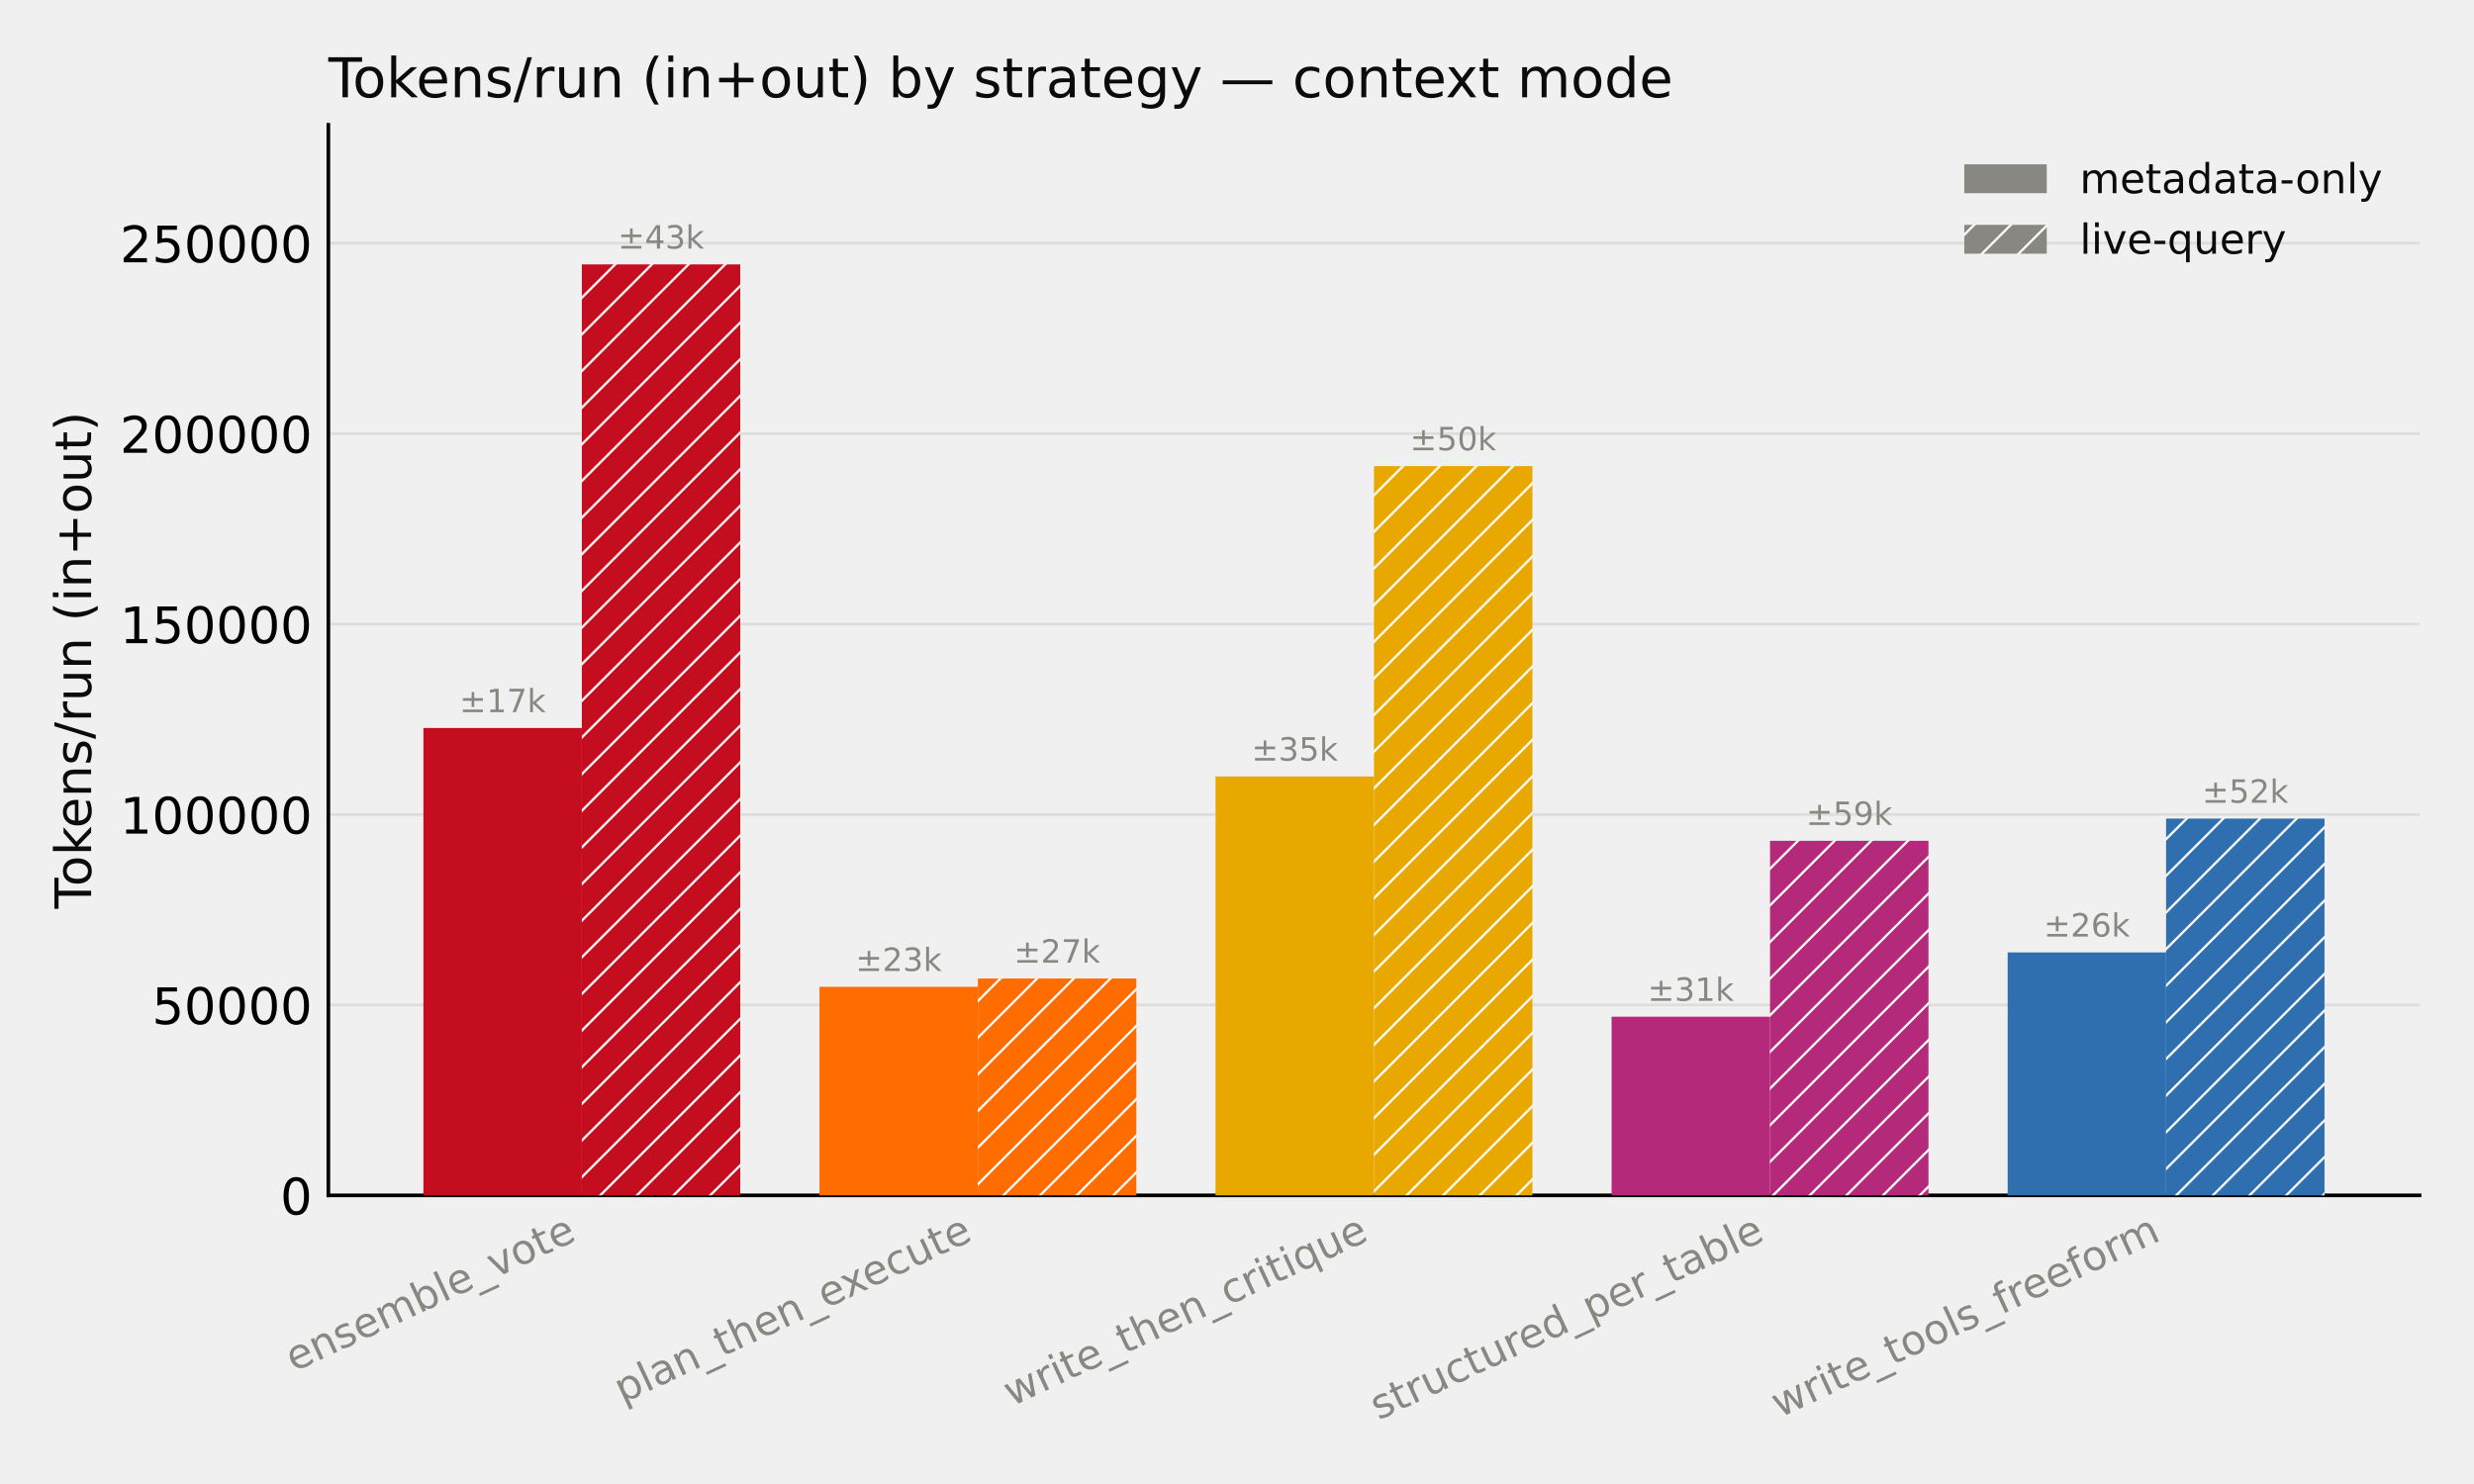
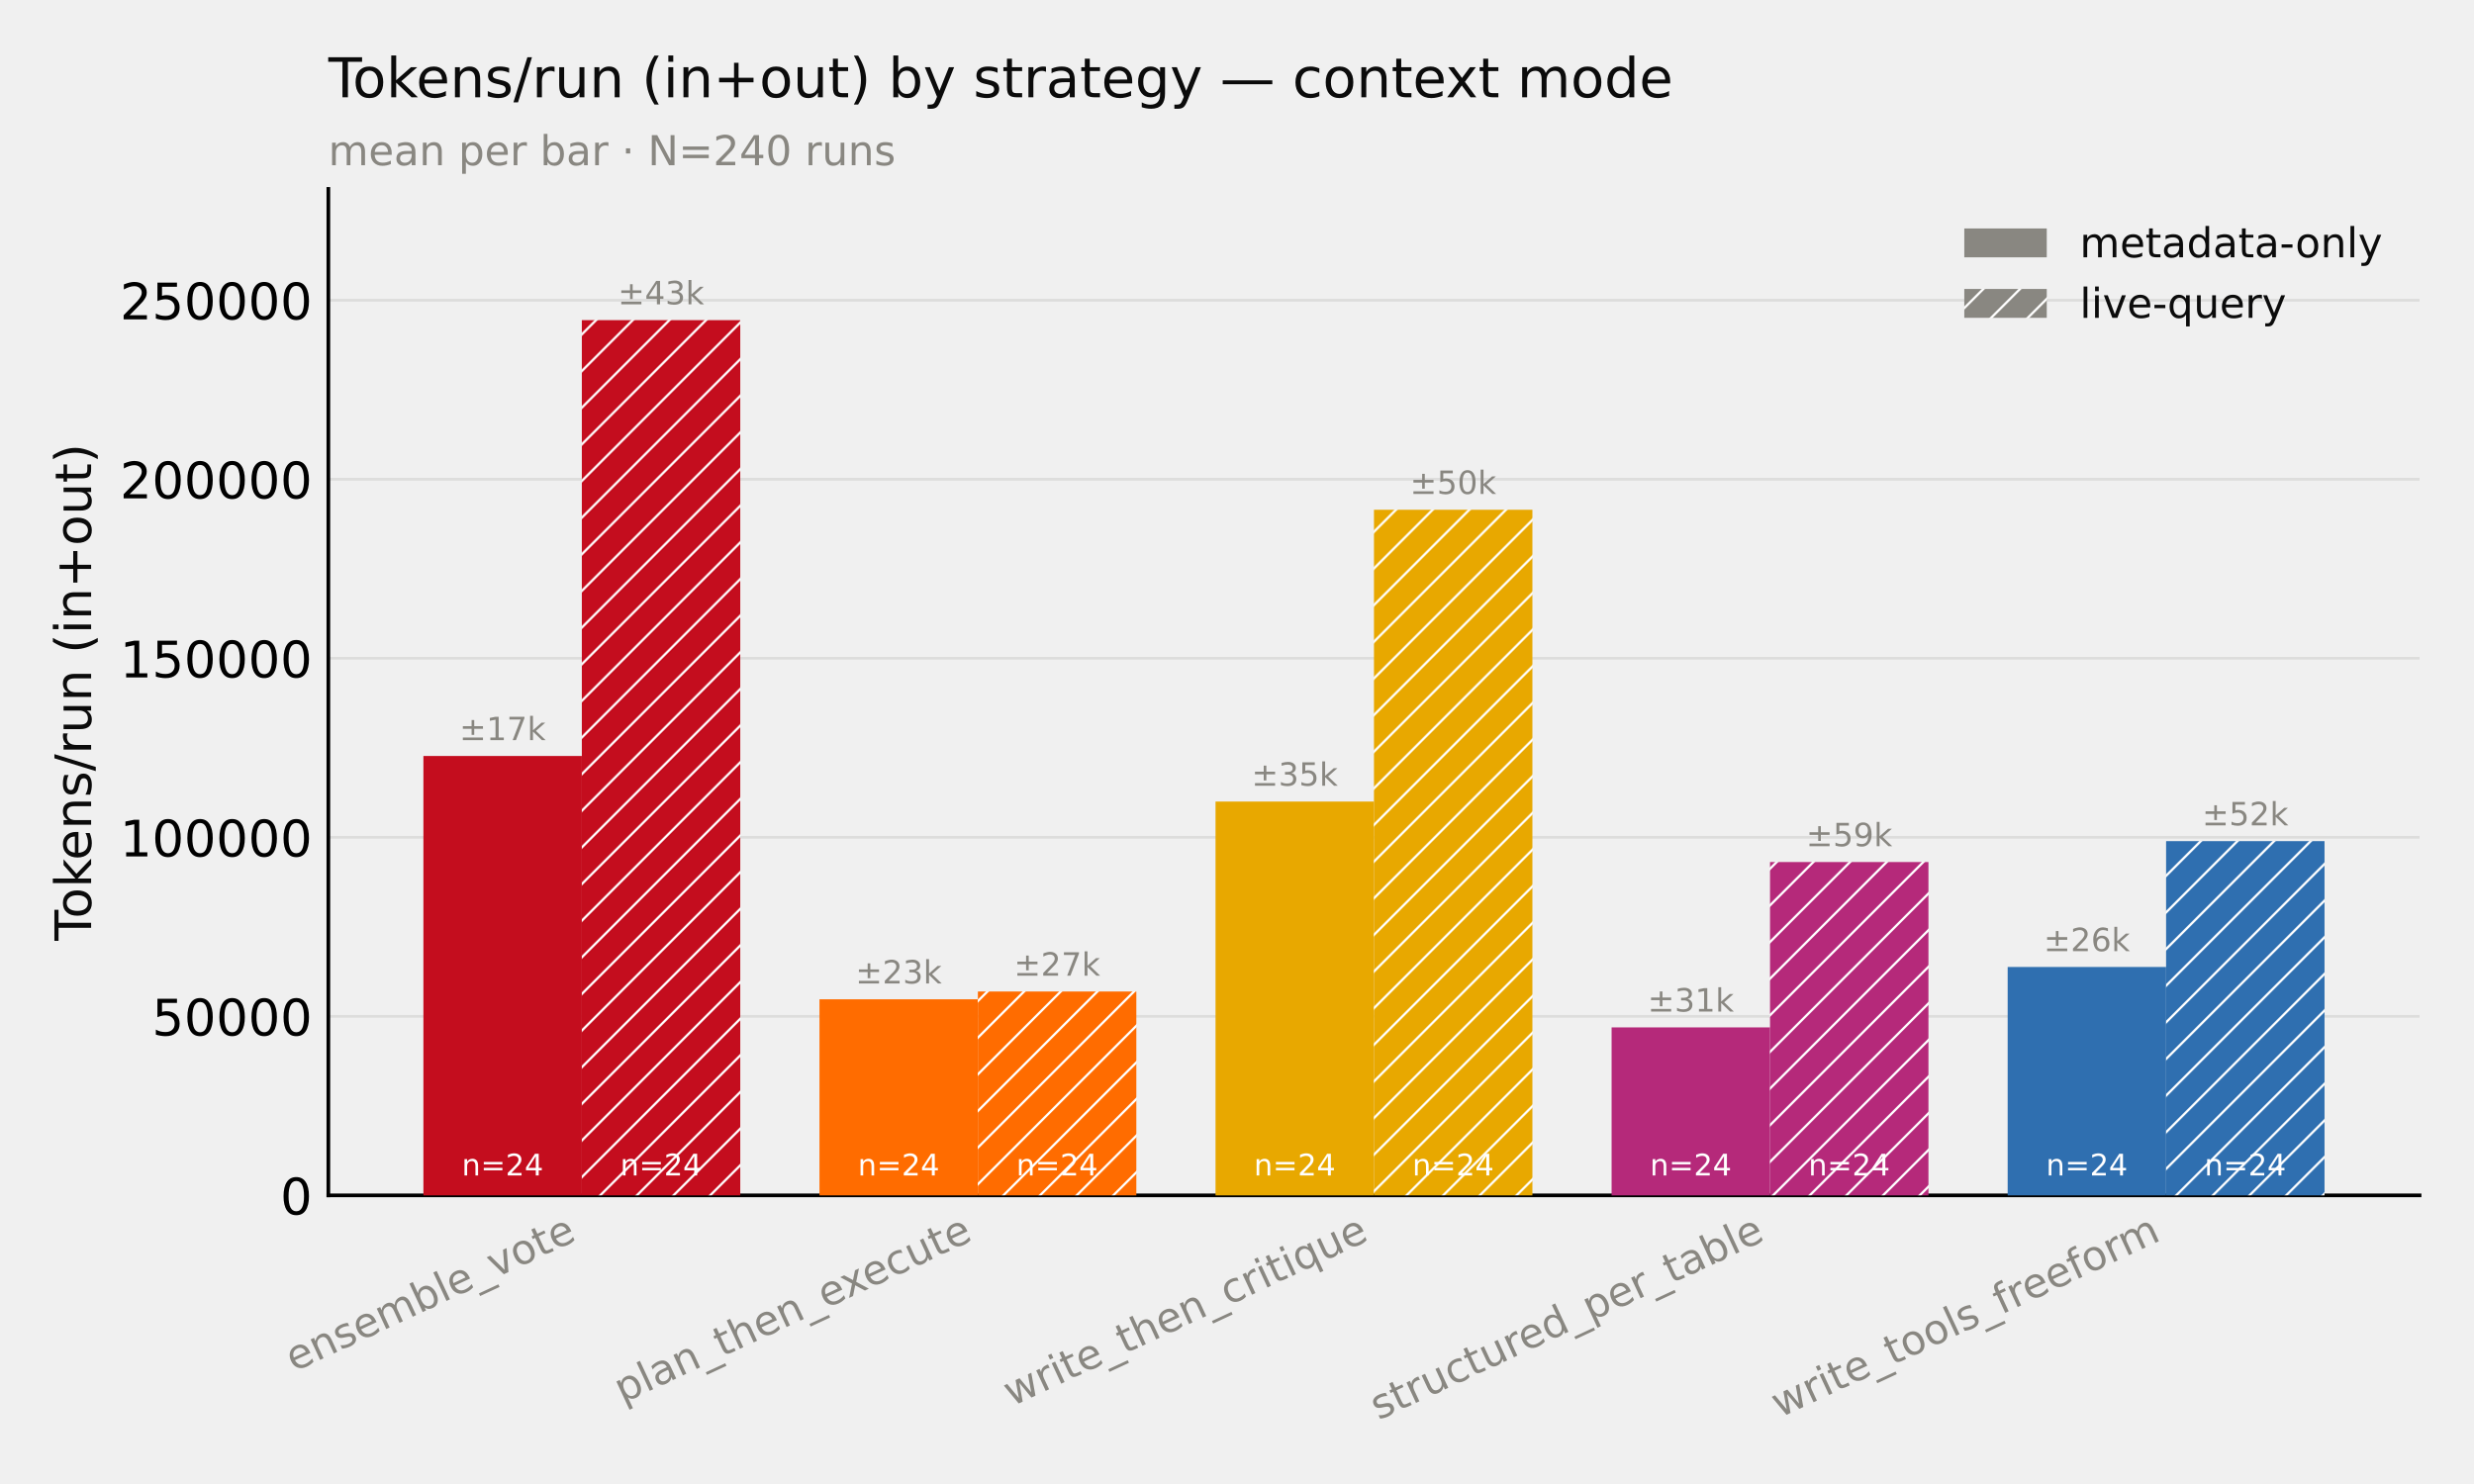
<svg xmlns="http://www.w3.org/2000/svg" width="540pt" height="324pt" viewBox="0 0 540 324" version="1.1">
  <defs>
    <style type="text/css">*{stroke-linejoin: round; stroke-linecap: butt}</style>
  </defs>
  <g id="figure_1">
    <g id="patch_1">
      <path d="M 0 324  L 540 324  L 540 0  L 0 0  L 0 324  z " style="fill: none" />
    </g>
    <g id="axes_1">
      <g id="patch_2">
-         <path d="M 71.67 260.982  L 528.12 260.982  L 528.12 27.24  L 71.67 27.24  L 71.67 260.982  z " style="fill: none" />
+         <path d="M 71.67 260.982  L 528.12 260.982  L 528.12 41.24  L 71.67 41.24  L 71.67 260.982  z " style="fill: none" />
      </g>
      <g id="matplotlib.axis_1">
        <g id="xtick_1">
          <g id="line2d_1" />
          <g id="text_1">
            <text style="font-size: 9px; font-family: 'DejaVu Sans', 'Bitstream Vera Sans', 'Computer Modern Sans Serif', 'Lucida Grande', 'Verdana', 'Geneva', 'Lucid', 'Arial', 'Helvetica', 'Avant Garde', sans-serif; fill: #898781" transform="translate(64.12176 299.5812) rotate(-25)">ensemble_vote</text>
          </g>
        </g>
        <g id="xtick_2">
          <g id="line2d_2" />
          <g id="text_2">
            <text style="font-size: 9px; font-family: 'DejaVu Sans', 'Bitstream Vera Sans', 'Computer Modern Sans Serif', 'Lucida Grande', 'Verdana', 'Geneva', 'Lucid', 'Arial', 'Helvetica', 'Avant Garde', sans-serif; fill: #898781" transform="translate(135.8859 306.4289) rotate(-25)">plan_then_execute</text>
          </g>
        </g>
        <g id="xtick_3">
          <g id="line2d_3" />
          <g id="text_3">
            <text style="font-size: 9px; font-family: 'DejaVu Sans', 'Bitstream Vera Sans', 'Computer Modern Sans Serif', 'Lucida Grande', 'Verdana', 'Geneva', 'Lucid', 'Arial', 'Helvetica', 'Avant Garde', sans-serif; fill: #898781" transform="translate(220.8449 307.1236) rotate(-25)">write_then_critique</text>
          </g>
        </g>
        <g id="xtick_4">
          <g id="line2d_4" />
          <g id="text_4">
            <text style="font-size: 9px; font-family: 'DejaVu Sans', 'Bitstream Vera Sans', 'Computer Modern Sans Serif', 'Lucida Grande', 'Verdana', 'Geneva', 'Lucid', 'Arial', 'Helvetica', 'Avant Garde', sans-serif; fill: #898781" transform="translate(300.8919 310.1088) rotate(-25)">structured_per_table</text>
          </g>
        </g>
        <g id="xtick_5">
          <g id="line2d_5" />
          <g id="text_5">
            <text style="font-size: 9px; font-family: 'DejaVu Sans', 'Bitstream Vera Sans', 'Computer Modern Sans Serif', 'Lucida Grande', 'Verdana', 'Geneva', 'Lucid', 'Arial', 'Helvetica', 'Avant Garde', sans-serif; fill: #898781" transform="translate(388.4407 309.5959) rotate(-25)">write_tools_freeform</text>
          </g>
        </g>
      </g>
      <g id="matplotlib.axis_2">
        <g id="ytick_1">
          <g id="line2d_6">
-             <path d="M 71.67 260.982  L 528.12 260.982  " clip-path="url(#p5acf7dabe0)" style="fill: none; stroke: #898781; stroke-opacity: 0.18; stroke-width: 0.6; stroke-linecap: square" />
+             <path d="M 71.67 260.982  L 528.12 260.982  " clip-path="url(#p4168f8cdbf)" style="fill: none; stroke: #898781; stroke-opacity: 0.18; stroke-width: 0.6; stroke-linecap: square" />
          </g>
          <g id="line2d_7" />
          <g id="text_6">
            <text style="font-size: 11px; font-family: 'DejaVu Sans', 'Bitstream Vera Sans', 'Computer Modern Sans Serif', 'Lucida Grande', 'Verdana', 'Geneva', 'Lucid', 'Arial', 'Helvetica', 'Avant Garde', sans-serif; text-anchor: end" x="68.17" y="265.161" transform="rotate(-0 68.17 265.1614)">0</text>
          </g>
        </g>
        <g id="ytick_2">
          <g id="line2d_8">
-             <path d="M 71.67 219.405  L 528.12 219.405  " clip-path="url(#p5acf7dabe0)" style="fill: none; stroke: #898781; stroke-opacity: 0.18; stroke-width: 0.6; stroke-linecap: square" />
+             <path d="M 71.67 221.895  L 528.12 221.895  " clip-path="url(#p4168f8cdbf)" style="fill: none; stroke: #898781; stroke-opacity: 0.18; stroke-width: 0.6; stroke-linecap: square" />
          </g>
          <g id="line2d_9" />
          <g id="text_7">
-             <text style="font-size: 11px; font-family: 'DejaVu Sans', 'Bitstream Vera Sans', 'Computer Modern Sans Serif', 'Lucida Grande', 'Verdana', 'Geneva', 'Lucid', 'Arial', 'Helvetica', 'Avant Garde', sans-serif; text-anchor: end" x="68.17" y="223.584" transform="rotate(-0 68.17 223.5841)">50000</text>
+             <text style="font-size: 11px; font-family: 'DejaVu Sans', 'Bitstream Vera Sans', 'Computer Modern Sans Serif', 'Lucida Grande', 'Verdana', 'Geneva', 'Lucid', 'Arial', 'Helvetica', 'Avant Garde', sans-serif; text-anchor: end" x="68.17" y="226.074" transform="rotate(-0 68.17 226.0744)">50000</text>
          </g>
        </g>
        <g id="ytick_3">
          <g id="line2d_10">
-             <path d="M 71.67 177.828  L 528.12 177.828  " clip-path="url(#p5acf7dabe0)" style="fill: none; stroke: #898781; stroke-opacity: 0.18; stroke-width: 0.6; stroke-linecap: square" />
+             <path d="M 71.67 182.808  L 528.12 182.808  " clip-path="url(#p4168f8cdbf)" style="fill: none; stroke: #898781; stroke-opacity: 0.18; stroke-width: 0.6; stroke-linecap: square" />
          </g>
          <g id="line2d_11" />
          <g id="text_8">
-             <text style="font-size: 11px; font-family: 'DejaVu Sans', 'Bitstream Vera Sans', 'Computer Modern Sans Serif', 'Lucida Grande', 'Verdana', 'Geneva', 'Lucid', 'Arial', 'Helvetica', 'Avant Garde', sans-serif; text-anchor: end" x="68.17" y="182.007" transform="rotate(-0 68.17 182.0069)">100000</text>
+             <text style="font-size: 11px; font-family: 'DejaVu Sans', 'Bitstream Vera Sans', 'Computer Modern Sans Serif', 'Lucida Grande', 'Verdana', 'Geneva', 'Lucid', 'Arial', 'Helvetica', 'Avant Garde', sans-serif; text-anchor: end" x="68.17" y="186.987" transform="rotate(-0 68.17 186.9874)">100000</text>
          </g>
        </g>
        <g id="ytick_4">
          <g id="line2d_12">
-             <path d="M 71.67 136.251  L 528.12 136.251  " clip-path="url(#p5acf7dabe0)" style="fill: none; stroke: #898781; stroke-opacity: 0.18; stroke-width: 0.6; stroke-linecap: square" />
+             <path d="M 71.67 143.721  L 528.12 143.721  " clip-path="url(#p4168f8cdbf)" style="fill: none; stroke: #898781; stroke-opacity: 0.18; stroke-width: 0.6; stroke-linecap: square" />
          </g>
          <g id="line2d_13" />
          <g id="text_9">
-             <text style="font-size: 11px; font-family: 'DejaVu Sans', 'Bitstream Vera Sans', 'Computer Modern Sans Serif', 'Lucida Grande', 'Verdana', 'Geneva', 'Lucid', 'Arial', 'Helvetica', 'Avant Garde', sans-serif; text-anchor: end" x="68.17" y="140.43" transform="rotate(-0 68.17 140.4297)">150000</text>
+             <text style="font-size: 11px; font-family: 'DejaVu Sans', 'Bitstream Vera Sans', 'Computer Modern Sans Serif', 'Lucida Grande', 'Verdana', 'Geneva', 'Lucid', 'Arial', 'Helvetica', 'Avant Garde', sans-serif; text-anchor: end" x="68.17" y="147.9" transform="rotate(-0 68.17 147.9005)">150000</text>
          </g>
        </g>
        <g id="ytick_5">
          <g id="line2d_14">
-             <path d="M 71.67 94.673  L 528.12 94.673  " clip-path="url(#p5acf7dabe0)" style="fill: none; stroke: #898781; stroke-opacity: 0.18; stroke-width: 0.6; stroke-linecap: square" />
+             <path d="M 71.67 104.634  L 528.12 104.634  " clip-path="url(#p4168f8cdbf)" style="fill: none; stroke: #898781; stroke-opacity: 0.18; stroke-width: 0.6; stroke-linecap: square" />
          </g>
          <g id="line2d_15" />
          <g id="text_10">
-             <text style="font-size: 11px; font-family: 'DejaVu Sans', 'Bitstream Vera Sans', 'Computer Modern Sans Serif', 'Lucida Grande', 'Verdana', 'Geneva', 'Lucid', 'Arial', 'Helvetica', 'Avant Garde', sans-serif; text-anchor: end" x="68.17" y="98.852" transform="rotate(-0 68.17 98.85244)">200000</text>
+             <text style="font-size: 11px; font-family: 'DejaVu Sans', 'Bitstream Vera Sans', 'Computer Modern Sans Serif', 'Lucida Grande', 'Verdana', 'Geneva', 'Lucid', 'Arial', 'Helvetica', 'Avant Garde', sans-serif; text-anchor: end" x="68.17" y="108.814" transform="rotate(-0 68.17 108.8135)">200000</text>
          </g>
        </g>
        <g id="ytick_6">
          <g id="line2d_16">
-             <path d="M 71.67 53.096  L 528.12 53.096  " clip-path="url(#p5acf7dabe0)" style="fill: none; stroke: #898781; stroke-opacity: 0.18; stroke-width: 0.6; stroke-linecap: square" />
+             <path d="M 71.67 65.547  L 528.12 65.547  " clip-path="url(#p4168f8cdbf)" style="fill: none; stroke: #898781; stroke-opacity: 0.18; stroke-width: 0.6; stroke-linecap: square" />
          </g>
          <g id="line2d_17" />
          <g id="text_11">
-             <text style="font-size: 11px; font-family: 'DejaVu Sans', 'Bitstream Vera Sans', 'Computer Modern Sans Serif', 'Lucida Grande', 'Verdana', 'Geneva', 'Lucid', 'Arial', 'Helvetica', 'Avant Garde', sans-serif; text-anchor: end" x="68.17" y="57.275" transform="rotate(-0 68.17 57.27521)">250000</text>
+             <text style="font-size: 11px; font-family: 'DejaVu Sans', 'Bitstream Vera Sans', 'Computer Modern Sans Serif', 'Lucida Grande', 'Verdana', 'Geneva', 'Lucid', 'Arial', 'Helvetica', 'Avant Garde', sans-serif; text-anchor: end" x="68.17" y="69.727" transform="rotate(-0 68.17 69.72656)">250000</text>
          </g>
        </g>
        <g id="text_12">
-           <text style="font-size: 11px; font-family: 'DejaVu Sans', 'Bitstream Vera Sans', 'Computer Modern Sans Serif', 'Lucida Grande', 'Verdana', 'Geneva', 'Lucid', 'Arial', 'Helvetica', 'Avant Garde', sans-serif; text-anchor: middle; fill: #0b0b0b" x="19.89" y="144.111" transform="rotate(-90 19.88984 144.1111)">Tokens/run (in+out)</text>
+           <text style="font-size: 11px; font-family: 'DejaVu Sans', 'Bitstream Vera Sans', 'Computer Modern Sans Serif', 'Lucida Grande', 'Verdana', 'Geneva', 'Lucid', 'Arial', 'Helvetica', 'Avant Garde', sans-serif; text-anchor: middle; fill: #0b0b0b" x="19.89" y="151.111" transform="rotate(-90 19.88984 151.1111)">Tokens/run (in+out)</text>
        </g>
      </g>
      <g id="patch_3">
-         <path d="M 71.67 260.982  L 71.67 27.24  " style="fill: none; stroke: #000000; stroke-width: 0.8; stroke-linejoin: miter; stroke-linecap: square" />
+         <path d="M 71.67 260.982  L 71.67 41.24  " style="fill: none; stroke: #000000; stroke-width: 0.8; stroke-linejoin: miter; stroke-linecap: square" />
      </g>
      <g id="patch_4">
        <path d="M 71.67 260.982  L 528.12 260.982  " style="fill: none; stroke: #000000; stroke-width: 0.8; stroke-linejoin: miter; stroke-linecap: square" />
      </g>
      <g id="patch_5">
-         <path d="M 92.418 260.982  L 126.997 260.982  L 126.997 158.948  L 92.418 158.948  z " clip-path="url(#p5acf7dabe0)" style="fill: #c40d1e" />
+         <path d="M 92.418 260.982  L 126.997 260.982  L 126.997 165.059  L 92.418 165.059  z " clip-path="url(#p4168f8cdbf)" style="fill: #c40d1e" />
      </g>
      <g id="patch_6">
-         <path d="M 178.867 260.982  L 213.446 260.982  L 213.446 215.447  L 178.867 215.447  z " clip-path="url(#p5acf7dabe0)" style="fill: #ff6c00" />
+         <path d="M 178.867 260.982  L 213.446 260.982  L 213.446 218.174  L 178.867 218.174  z " clip-path="url(#p4168f8cdbf)" style="fill: #ff6c00" />
      </g>
      <g id="patch_7">
-         <path d="M 265.315 260.982  L 299.895 260.982  L 299.895 169.521  L 265.315 169.521  z " clip-path="url(#p5acf7dabe0)" style="fill: #e8a800" />
+         <path d="M 265.315 260.982  L 299.895 260.982  L 299.895 174.999  L 265.315 174.999  z " clip-path="url(#p4168f8cdbf)" style="fill: #e8a800" />
      </g>
      <g id="patch_8">
-         <path d="M 351.764 260.982  L 386.344 260.982  L 386.344 221.972  L 351.764 221.972  z " clip-path="url(#p5acf7dabe0)" style="fill: #b5297a" />
+         <path d="M 351.764 260.982  L 386.344 260.982  L 386.344 224.308  L 351.764 224.308  z " clip-path="url(#p4168f8cdbf)" style="fill: #b5297a" />
      </g>
      <g id="patch_9">
-         <path d="M 438.213 260.982  L 472.793 260.982  L 472.793 207.943  L 438.213 207.943  z " clip-path="url(#p5acf7dabe0)" style="fill: #2f6fb0" />
+         <path d="M 438.213 260.982  L 472.793 260.982  L 472.793 211.12  L 438.213 211.12  z " clip-path="url(#p4168f8cdbf)" style="fill: #2f6fb0" />
      </g>
      <g id="patch_10">
-         <path d="M 126.997 260.982  L 161.577 260.982  L 161.577 57.728  L 126.997 57.728  z " clip-path="url(#p5acf7dabe0)" style="fill: url(#h41277d54e4)" />
+         <path d="M 126.997 260.982  L 161.577 260.982  L 161.577 69.902  L 126.997 69.902  z " clip-path="url(#p4168f8cdbf)" style="fill: url(#h41277d54e4)" />
      </g>
      <g id="patch_11">
-         <path d="M 213.446 260.982  L 248.026 260.982  L 248.026 213.638  L 213.446 213.638  z " clip-path="url(#p5acf7dabe0)" style="fill: url(#h542b835107)" />
+         <path d="M 213.446 260.982  L 248.026 260.982  L 248.026 216.474  L 213.446 216.474  z " clip-path="url(#p4168f8cdbf)" style="fill: url(#h542b835107)" />
      </g>
      <g id="patch_12">
-         <path d="M 299.895 260.982  L 334.475 260.982  L 334.475 101.766  L 299.895 101.766  z " clip-path="url(#p5acf7dabe0)" style="fill: url(#ha5774d287d)" />
+         <path d="M 299.895 260.982  L 334.475 260.982  L 334.475 111.302  L 299.895 111.302  z " clip-path="url(#p4168f8cdbf)" style="fill: url(#ha5774d287d)" />
      </g>
      <g id="patch_13">
-         <path d="M 386.344 260.982  L 420.923 260.982  L 420.923 183.576  L 386.344 183.576  z " clip-path="url(#p5acf7dabe0)" style="fill: url(#h3afb93b591)" />
+         <path d="M 386.344 260.982  L 420.923 260.982  L 420.923 188.212  L 386.344 188.212  z " clip-path="url(#p4168f8cdbf)" style="fill: url(#h3afb93b591)" />
      </g>
      <g id="patch_14">
-         <path d="M 472.793 260.982  L 507.372 260.982  L 507.372 178.72  L 472.793 178.72  z " clip-path="url(#p5acf7dabe0)" style="fill: url(#hefcd479e38)" />
+         <path d="M 472.793 260.982  L 507.372 260.982  L 507.372 183.647  L 472.793 183.647  z " clip-path="url(#p4168f8cdbf)" style="fill: url(#hefcd479e38)" />
      </g>
      <g id="text_13">
-         <text style="font-size: 7px; font-family: 'DejaVu Sans', 'Bitstream Vera Sans', 'Computer Modern Sans Serif', 'Lucida Grande', 'Verdana', 'Geneva', 'Lucid', 'Arial', 'Helvetica', 'Avant Garde', sans-serif; text-anchor: middle; fill: #898781" x="109.707" y="155.492" transform="rotate(-0 109.7075 155.4918)">±17k</text>
+         <text style="font-size: 7px; font-family: 'DejaVu Sans', 'Bitstream Vera Sans', 'Computer Modern Sans Serif', 'Lucida Grande', 'Verdana', 'Geneva', 'Lucid', 'Arial', 'Helvetica', 'Avant Garde', sans-serif; text-anchor: middle; fill: #898781" x="109.707" y="161.603" transform="rotate(-0 109.7075 161.6032)">±17k</text>
      </g>
      <g id="text_14">
-         <text style="font-size: 7px; font-family: 'DejaVu Sans', 'Bitstream Vera Sans', 'Computer Modern Sans Serif', 'Lucida Grande', 'Verdana', 'Geneva', 'Lucid', 'Arial', 'Helvetica', 'Avant Garde', sans-serif; text-anchor: middle; fill: #898781" x="196.156" y="211.991" transform="rotate(-0 196.1564 211.9908)">±23k</text>
+         <text style="font-size: 7px; font-family: 'DejaVu Sans', 'Bitstream Vera Sans', 'Computer Modern Sans Serif', 'Lucida Grande', 'Verdana', 'Geneva', 'Lucid', 'Arial', 'Helvetica', 'Avant Garde', sans-serif; text-anchor: middle; fill: #898781" x="196.156" y="214.718" transform="rotate(-0 196.1564 214.7181)">±23k</text>
      </g>
      <g id="text_15">
-         <text style="font-size: 7px; font-family: 'DejaVu Sans', 'Bitstream Vera Sans', 'Computer Modern Sans Serif', 'Lucida Grande', 'Verdana', 'Geneva', 'Lucid', 'Arial', 'Helvetica', 'Avant Garde', sans-serif; text-anchor: middle; fill: #898781" x="282.605" y="166.066" transform="rotate(-0 282.6052 166.0657)">±35k</text>
+         <text style="font-size: 7px; font-family: 'DejaVu Sans', 'Bitstream Vera Sans', 'Computer Modern Sans Serif', 'Lucida Grande', 'Verdana', 'Geneva', 'Lucid', 'Arial', 'Helvetica', 'Avant Garde', sans-serif; text-anchor: middle; fill: #898781" x="282.605" y="171.544" transform="rotate(-0 282.6052 171.5437)">±35k</text>
      </g>
      <g id="text_16">
-         <text style="font-size: 7px; font-family: 'DejaVu Sans', 'Bitstream Vera Sans', 'Computer Modern Sans Serif', 'Lucida Grande', 'Verdana', 'Geneva', 'Lucid', 'Arial', 'Helvetica', 'Avant Garde', sans-serif; text-anchor: middle; fill: #898781" x="369.054" y="218.516" transform="rotate(-0 369.0541 218.5159)">±31k</text>
+         <text style="font-size: 7px; font-family: 'DejaVu Sans', 'Bitstream Vera Sans', 'Computer Modern Sans Serif', 'Lucida Grande', 'Verdana', 'Geneva', 'Lucid', 'Arial', 'Helvetica', 'Avant Garde', sans-serif; text-anchor: middle; fill: #898781" x="369.054" y="220.852" transform="rotate(-0 369.0541 220.8524)">±31k</text>
      </g>
      <g id="text_17">
-         <text style="font-size: 7px; font-family: 'DejaVu Sans', 'Bitstream Vera Sans', 'Computer Modern Sans Serif', 'Lucida Grande', 'Verdana', 'Geneva', 'Lucid', 'Arial', 'Helvetica', 'Avant Garde', sans-serif; text-anchor: middle; fill: #898781" x="455.503" y="204.488" transform="rotate(-0 455.503 204.4877)">±26k</text>
+         <text style="font-size: 7px; font-family: 'DejaVu Sans', 'Bitstream Vera Sans', 'Computer Modern Sans Serif', 'Lucida Grande', 'Verdana', 'Geneva', 'Lucid', 'Arial', 'Helvetica', 'Avant Garde', sans-serif; text-anchor: middle; fill: #898781" x="455.503" y="207.664" transform="rotate(-0 455.503 207.6644)">±26k</text>
      </g>
      <g id="text_18">
-         <text style="font-size: 7px; font-family: 'DejaVu Sans', 'Bitstream Vera Sans', 'Computer Modern Sans Serif', 'Lucida Grande', 'Verdana', 'Geneva', 'Lucid', 'Arial', 'Helvetica', 'Avant Garde', sans-serif; text-anchor: middle; fill: #898781" x="144.287" y="54.272" transform="rotate(-0 144.287 54.27234)">±43k</text>
+         <text style="font-size: 7px; font-family: 'DejaVu Sans', 'Bitstream Vera Sans', 'Computer Modern Sans Serif', 'Lucida Grande', 'Verdana', 'Geneva', 'Lucid', 'Arial', 'Helvetica', 'Avant Garde', sans-serif; text-anchor: middle; fill: #898781" x="144.287" y="66.446" transform="rotate(-0 144.287 66.44625)">±43k</text>
      </g>
      <g id="text_19">
-         <text style="font-size: 7px; font-family: 'DejaVu Sans', 'Bitstream Vera Sans', 'Computer Modern Sans Serif', 'Lucida Grande', 'Verdana', 'Geneva', 'Lucid', 'Arial', 'Helvetica', 'Avant Garde', sans-serif; text-anchor: middle; fill: #898781" x="230.736" y="210.182" transform="rotate(-0 230.7359 210.1823)">±27k</text>
+         <text style="font-size: 7px; font-family: 'DejaVu Sans', 'Bitstream Vera Sans', 'Computer Modern Sans Serif', 'Lucida Grande', 'Verdana', 'Geneva', 'Lucid', 'Arial', 'Helvetica', 'Avant Garde', sans-serif; text-anchor: middle; fill: #898781" x="230.736" y="213.018" transform="rotate(-0 230.7359 213.018)">±27k</text>
      </g>
      <g id="text_20">
-         <text style="font-size: 7px; font-family: 'DejaVu Sans', 'Bitstream Vera Sans', 'Computer Modern Sans Serif', 'Lucida Grande', 'Verdana', 'Geneva', 'Lucid', 'Arial', 'Helvetica', 'Avant Garde', sans-serif; text-anchor: middle; fill: #898781" x="317.185" y="98.31" transform="rotate(-0 317.1848 98.31014)">±50k</text>
+         <text style="font-size: 7px; font-family: 'DejaVu Sans', 'Bitstream Vera Sans', 'Computer Modern Sans Serif', 'Lucida Grande', 'Verdana', 'Geneva', 'Lucid', 'Arial', 'Helvetica', 'Avant Garde', sans-serif; text-anchor: middle; fill: #898781" x="317.185" y="107.846" transform="rotate(-0 317.1848 107.8464)">±50k</text>
      </g>
      <g id="text_21">
-         <text style="font-size: 7px; font-family: 'DejaVu Sans', 'Bitstream Vera Sans', 'Computer Modern Sans Serif', 'Lucida Grande', 'Verdana', 'Geneva', 'Lucid', 'Arial', 'Helvetica', 'Avant Garde', sans-serif; text-anchor: middle; fill: #898781" x="403.634" y="180.12" transform="rotate(-0 403.6336 180.1202)">±59k</text>
+         <text style="font-size: 7px; font-family: 'DejaVu Sans', 'Bitstream Vera Sans', 'Computer Modern Sans Serif', 'Lucida Grande', 'Verdana', 'Geneva', 'Lucid', 'Arial', 'Helvetica', 'Avant Garde', sans-serif; text-anchor: middle; fill: #898781" x="403.634" y="184.756" transform="rotate(-0 403.6336 184.7565)">±59k</text>
      </g>
      <g id="text_22">
-         <text style="font-size: 7px; font-family: 'DejaVu Sans', 'Bitstream Vera Sans', 'Computer Modern Sans Serif', 'Lucida Grande', 'Verdana', 'Geneva', 'Lucid', 'Arial', 'Helvetica', 'Avant Garde', sans-serif; text-anchor: middle; fill: #898781" x="490.082" y="175.265" transform="rotate(-0 490.0825 175.2645)">±52k</text>
+         <text style="font-size: 7px; font-family: 'DejaVu Sans', 'Bitstream Vera Sans', 'Computer Modern Sans Serif', 'Lucida Grande', 'Verdana', 'Geneva', 'Lucid', 'Arial', 'Helvetica', 'Avant Garde', sans-serif; text-anchor: middle; fill: #898781" x="490.082" y="180.192" transform="rotate(-0 490.0825 180.1916)">±52k</text>
      </g>
      <g id="text_23">
+         <text style="font-size: 9px; font-family: 'DejaVu Sans', 'Bitstream Vera Sans', 'Computer Modern Sans Serif', 'Lucida Grande', 'Verdana', 'Geneva', 'Lucid', 'Arial', 'Helvetica', 'Avant Garde', sans-serif; text-anchor: start; fill: #898781" x="71.67" y="36.072" transform="rotate(-0 71.67 36.07215)">mean per bar · N=240 runs</text>
+       </g>
+       <g id="text_24">
        <text style="font-size: 12px; font-family: 'DejaVu Sans', 'Bitstream Vera Sans', 'Computer Modern Sans Serif', 'Lucida Grande', 'Verdana', 'Geneva', 'Lucid', 'Arial', 'Helvetica', 'Avant Garde', sans-serif; text-anchor: start; fill: #0b0b0b" x="71.67" y="21.24" transform="rotate(-0 71.67 21.24)">Tokens/run (in+out) by strategy — context mode</text>
+       </g>
+       <g id="text_25">
+         <text style="font-size: 6.5px; font-family: 'DejaVu Sans', 'Bitstream Vera Sans', 'Computer Modern Sans Serif', 'Lucida Grande', 'Verdana', 'Geneva', 'Lucid', 'Arial', 'Helvetica', 'Avant Garde', sans-serif; text-anchor: middle; fill: #ffffff" x="109.707" y="256.63" transform="rotate(-0 109.7075 256.6304)">n=24</text>
+       </g>
+       <g id="text_26">
+         <text style="font-size: 6.5px; font-family: 'DejaVu Sans', 'Bitstream Vera Sans', 'Computer Modern Sans Serif', 'Lucida Grande', 'Verdana', 'Geneva', 'Lucid', 'Arial', 'Helvetica', 'Avant Garde', sans-serif; text-anchor: middle; fill: #ffffff" x="196.156" y="256.63" transform="rotate(-0 196.1564 256.6304)">n=24</text>
+       </g>
+       <g id="text_27">
+         <text style="font-size: 6.5px; font-family: 'DejaVu Sans', 'Bitstream Vera Sans', 'Computer Modern Sans Serif', 'Lucida Grande', 'Verdana', 'Geneva', 'Lucid', 'Arial', 'Helvetica', 'Avant Garde', sans-serif; text-anchor: middle; fill: #ffffff" x="282.605" y="256.63" transform="rotate(-0 282.6052 256.6304)">n=24</text>
+       </g>
+       <g id="text_28">
+         <text style="font-size: 6.5px; font-family: 'DejaVu Sans', 'Bitstream Vera Sans', 'Computer Modern Sans Serif', 'Lucida Grande', 'Verdana', 'Geneva', 'Lucid', 'Arial', 'Helvetica', 'Avant Garde', sans-serif; text-anchor: middle; fill: #ffffff" x="369.054" y="256.63" transform="rotate(-0 369.0541 256.6304)">n=24</text>
+       </g>
+       <g id="text_29">
+         <text style="font-size: 6.5px; font-family: 'DejaVu Sans', 'Bitstream Vera Sans', 'Computer Modern Sans Serif', 'Lucida Grande', 'Verdana', 'Geneva', 'Lucid', 'Arial', 'Helvetica', 'Avant Garde', sans-serif; text-anchor: middle; fill: #ffffff" x="455.503" y="256.63" transform="rotate(-0 455.503 256.6304)">n=24</text>
+       </g>
+       <g id="text_30">
+         <text style="font-size: 6.5px; font-family: 'DejaVu Sans', 'Bitstream Vera Sans', 'Computer Modern Sans Serif', 'Lucida Grande', 'Verdana', 'Geneva', 'Lucid', 'Arial', 'Helvetica', 'Avant Garde', sans-serif; text-anchor: middle; fill: #ffffff" x="144.287" y="256.63" transform="rotate(-0 144.287 256.6304)">n=24</text>
+       </g>
+       <g id="text_31">
+         <text style="font-size: 6.5px; font-family: 'DejaVu Sans', 'Bitstream Vera Sans', 'Computer Modern Sans Serif', 'Lucida Grande', 'Verdana', 'Geneva', 'Lucid', 'Arial', 'Helvetica', 'Avant Garde', sans-serif; text-anchor: middle; fill: #ffffff" x="230.736" y="256.63" transform="rotate(-0 230.7359 256.6304)">n=24</text>
+       </g>
+       <g id="text_32">
+         <text style="font-size: 6.5px; font-family: 'DejaVu Sans', 'Bitstream Vera Sans', 'Computer Modern Sans Serif', 'Lucida Grande', 'Verdana', 'Geneva', 'Lucid', 'Arial', 'Helvetica', 'Avant Garde', sans-serif; text-anchor: middle; fill: #ffffff" x="317.185" y="256.63" transform="rotate(-0 317.1848 256.6304)">n=24</text>
+       </g>
+       <g id="text_33">
+         <text style="font-size: 6.5px; font-family: 'DejaVu Sans', 'Bitstream Vera Sans', 'Computer Modern Sans Serif', 'Lucida Grande', 'Verdana', 'Geneva', 'Lucid', 'Arial', 'Helvetica', 'Avant Garde', sans-serif; text-anchor: middle; fill: #ffffff" x="403.634" y="256.63" transform="rotate(-0 403.6336 256.6304)">n=24</text>
+       </g>
+       <g id="text_34">
+         <text style="font-size: 6.5px; font-family: 'DejaVu Sans', 'Bitstream Vera Sans', 'Computer Modern Sans Serif', 'Lucida Grande', 'Verdana', 'Geneva', 'Lucid', 'Arial', 'Helvetica', 'Avant Garde', sans-serif; text-anchor: middle; fill: #ffffff" x="490.082" y="256.63" transform="rotate(-0 490.0825 256.6304)">n=24</text>
      </g>
      <g id="legend_1">
        <g id="patch_15">
-           <path d="M 428.746 42.179  L 446.746 42.179  L 446.746 35.879  L 428.746 35.879  z " style="fill: #898781" />
-         </g>
-         <g id="text_24">
-           <text style="font-size: 9px; font-family: 'DejaVu Sans', 'Bitstream Vera Sans', 'Computer Modern Sans Serif', 'Lucida Grande', 'Verdana', 'Geneva', 'Lucid', 'Arial', 'Helvetica', 'Avant Garde', sans-serif; text-anchor: start; fill: #0b0b0b" x="453.946" y="42.179" transform="rotate(-0 453.9459 42.17859)">metadata-only</text>
+           <path d="M 428.746 56.179  L 446.746 56.179  L 446.746 49.879  L 428.746 49.879  z " style="fill: #898781" />
+         </g>
+         <g id="text_35">
+           <text style="font-size: 9px; font-family: 'DejaVu Sans', 'Bitstream Vera Sans', 'Computer Modern Sans Serif', 'Lucida Grande', 'Verdana', 'Geneva', 'Lucid', 'Arial', 'Helvetica', 'Avant Garde', sans-serif; text-anchor: start; fill: #0b0b0b" x="453.946" y="56.179" transform="rotate(-0 453.9459 56.17859)">metadata-only</text>
        </g>
        <g id="patch_16">
-           <path d="M 428.746 55.389  L 446.746 55.389  L 446.746 49.089  L 428.746 49.089  z " style="fill: url(#h96f8c48818)" />
-         </g>
-         <g id="text_25">
-           <text style="font-size: 9px; font-family: 'DejaVu Sans', 'Bitstream Vera Sans', 'Computer Modern Sans Serif', 'Lucida Grande', 'Verdana', 'Geneva', 'Lucid', 'Arial', 'Helvetica', 'Avant Garde', sans-serif; text-anchor: start; fill: #0b0b0b" x="453.946" y="55.389" transform="rotate(-0 453.9459 55.38891)">live-query</text>
+           <path d="M 428.746 69.389  L 446.746 69.389  L 446.746 63.089  L 428.746 63.089  z " style="fill: url(#h96f8c48818)" />
+         </g>
+         <g id="text_36">
+           <text style="font-size: 9px; font-family: 'DejaVu Sans', 'Bitstream Vera Sans', 'Computer Modern Sans Serif', 'Lucida Grande', 'Verdana', 'Geneva', 'Lucid', 'Arial', 'Helvetica', 'Avant Garde', sans-serif; text-anchor: start; fill: #0b0b0b" x="453.946" y="69.389" transform="rotate(-0 453.9459 69.38891)">live-query</text>
        </g>
      </g>
    </g>
  </g>
  <defs>
-     <clipPath id="p5acf7dabe0">
-       <rect x="71.67" y="27.24" width="456.45" height="233.742" />
+     <clipPath id="p4168f8cdbf">
+       <rect x="71.67" y="41.24" width="456.45" height="219.742" />
    </clipPath>
  </defs>
  <defs>
    <pattern id="h41277d54e4" patternUnits="userSpaceOnUse" x="0" y="0" width="72" height="72">
      <rect x="0" y="0" width="73" height="73" fill="#c40d1e" />
      <path d="M -36 36  L 36 -36  M -32 40  L 40 -32  M -28 44  L 44 -28  M -24 48  L 48 -24  M -20 52  L 52 -20  M -16 56  L 56 -16  M -12 60  L 60 -12  M -8 64  L 64 -8  M -4 68  L 68 -4  M 0 72  L 72 0  M 4 76  L 76 4  M 8 80  L 80 8  M 12 84  L 84 12  M 16 88  L 88 16  M 20 92  L 92 20  M 24 96  L 96 24  M 28 100  L 100 28  M 32 104  L 104 32  M 36 108  L 108 36  " style="fill: #ffffff; stroke: #ffffff; stroke-width: 0.5; stroke-linecap: butt; stroke-linejoin: miter" />
    </pattern>
    <pattern id="h542b835107" patternUnits="userSpaceOnUse" x="0" y="0" width="72" height="72">
      <rect x="0" y="0" width="73" height="73" fill="#ff6c00" />
      <path d="M -36 36  L 36 -36  M -32 40  L 40 -32  M -28 44  L 44 -28  M -24 48  L 48 -24  M -20 52  L 52 -20  M -16 56  L 56 -16  M -12 60  L 60 -12  M -8 64  L 64 -8  M -4 68  L 68 -4  M 0 72  L 72 0  M 4 76  L 76 4  M 8 80  L 80 8  M 12 84  L 84 12  M 16 88  L 88 16  M 20 92  L 92 20  M 24 96  L 96 24  M 28 100  L 100 28  M 32 104  L 104 32  M 36 108  L 108 36  " style="fill: #ffffff; stroke: #ffffff; stroke-width: 0.5; stroke-linecap: butt; stroke-linejoin: miter" />
    </pattern>
    <pattern id="ha5774d287d" patternUnits="userSpaceOnUse" x="0" y="0" width="72" height="72">
      <rect x="0" y="0" width="73" height="73" fill="#e8a800" />
      <path d="M -36 36  L 36 -36  M -32 40  L 40 -32  M -28 44  L 44 -28  M -24 48  L 48 -24  M -20 52  L 52 -20  M -16 56  L 56 -16  M -12 60  L 60 -12  M -8 64  L 64 -8  M -4 68  L 68 -4  M 0 72  L 72 0  M 4 76  L 76 4  M 8 80  L 80 8  M 12 84  L 84 12  M 16 88  L 88 16  M 20 92  L 92 20  M 24 96  L 96 24  M 28 100  L 100 28  M 32 104  L 104 32  M 36 108  L 108 36  " style="fill: #ffffff; stroke: #ffffff; stroke-width: 0.5; stroke-linecap: butt; stroke-linejoin: miter" />
    </pattern>
    <pattern id="h3afb93b591" patternUnits="userSpaceOnUse" x="0" y="0" width="72" height="72">
      <rect x="0" y="0" width="73" height="73" fill="#b5297a" />
      <path d="M -36 36  L 36 -36  M -32 40  L 40 -32  M -28 44  L 44 -28  M -24 48  L 48 -24  M -20 52  L 52 -20  M -16 56  L 56 -16  M -12 60  L 60 -12  M -8 64  L 64 -8  M -4 68  L 68 -4  M 0 72  L 72 0  M 4 76  L 76 4  M 8 80  L 80 8  M 12 84  L 84 12  M 16 88  L 88 16  M 20 92  L 92 20  M 24 96  L 96 24  M 28 100  L 100 28  M 32 104  L 104 32  M 36 108  L 108 36  " style="fill: #ffffff; stroke: #ffffff; stroke-width: 0.5; stroke-linecap: butt; stroke-linejoin: miter" />
    </pattern>
    <pattern id="hefcd479e38" patternUnits="userSpaceOnUse" x="0" y="0" width="72" height="72">
      <rect x="0" y="0" width="73" height="73" fill="#2f6fb0" />
      <path d="M -36 36  L 36 -36  M -32 40  L 40 -32  M -28 44  L 44 -28  M -24 48  L 48 -24  M -20 52  L 52 -20  M -16 56  L 56 -16  M -12 60  L 60 -12  M -8 64  L 64 -8  M -4 68  L 68 -4  M 0 72  L 72 0  M 4 76  L 76 4  M 8 80  L 80 8  M 12 84  L 84 12  M 16 88  L 88 16  M 20 92  L 92 20  M 24 96  L 96 24  M 28 100  L 100 28  M 32 104  L 104 32  M 36 108  L 108 36  " style="fill: #ffffff; stroke: #ffffff; stroke-width: 0.5; stroke-linecap: butt; stroke-linejoin: miter" />
    </pattern>
    <pattern id="h96f8c48818" patternUnits="userSpaceOnUse" x="0" y="0" width="72" height="72">
      <rect x="0" y="0" width="73" height="73" fill="#898781" />
      <path d="M -36 36  L 36 -36  M -32 40  L 40 -32  M -28 44  L 44 -28  M -24 48  L 48 -24  M -20 52  L 52 -20  M -16 56  L 56 -16  M -12 60  L 60 -12  M -8 64  L 64 -8  M -4 68  L 68 -4  M 0 72  L 72 0  M 4 76  L 76 4  M 8 80  L 80 8  M 12 84  L 84 12  M 16 88  L 88 16  M 20 92  L 92 20  M 24 96  L 96 24  M 28 100  L 100 28  M 32 104  L 104 32  M 36 108  L 108 36  " style="fill: #ffffff; stroke: #ffffff; stroke-width: 0.5; stroke-linecap: butt; stroke-linejoin: miter" />
    </pattern>
  </defs>
</svg>
